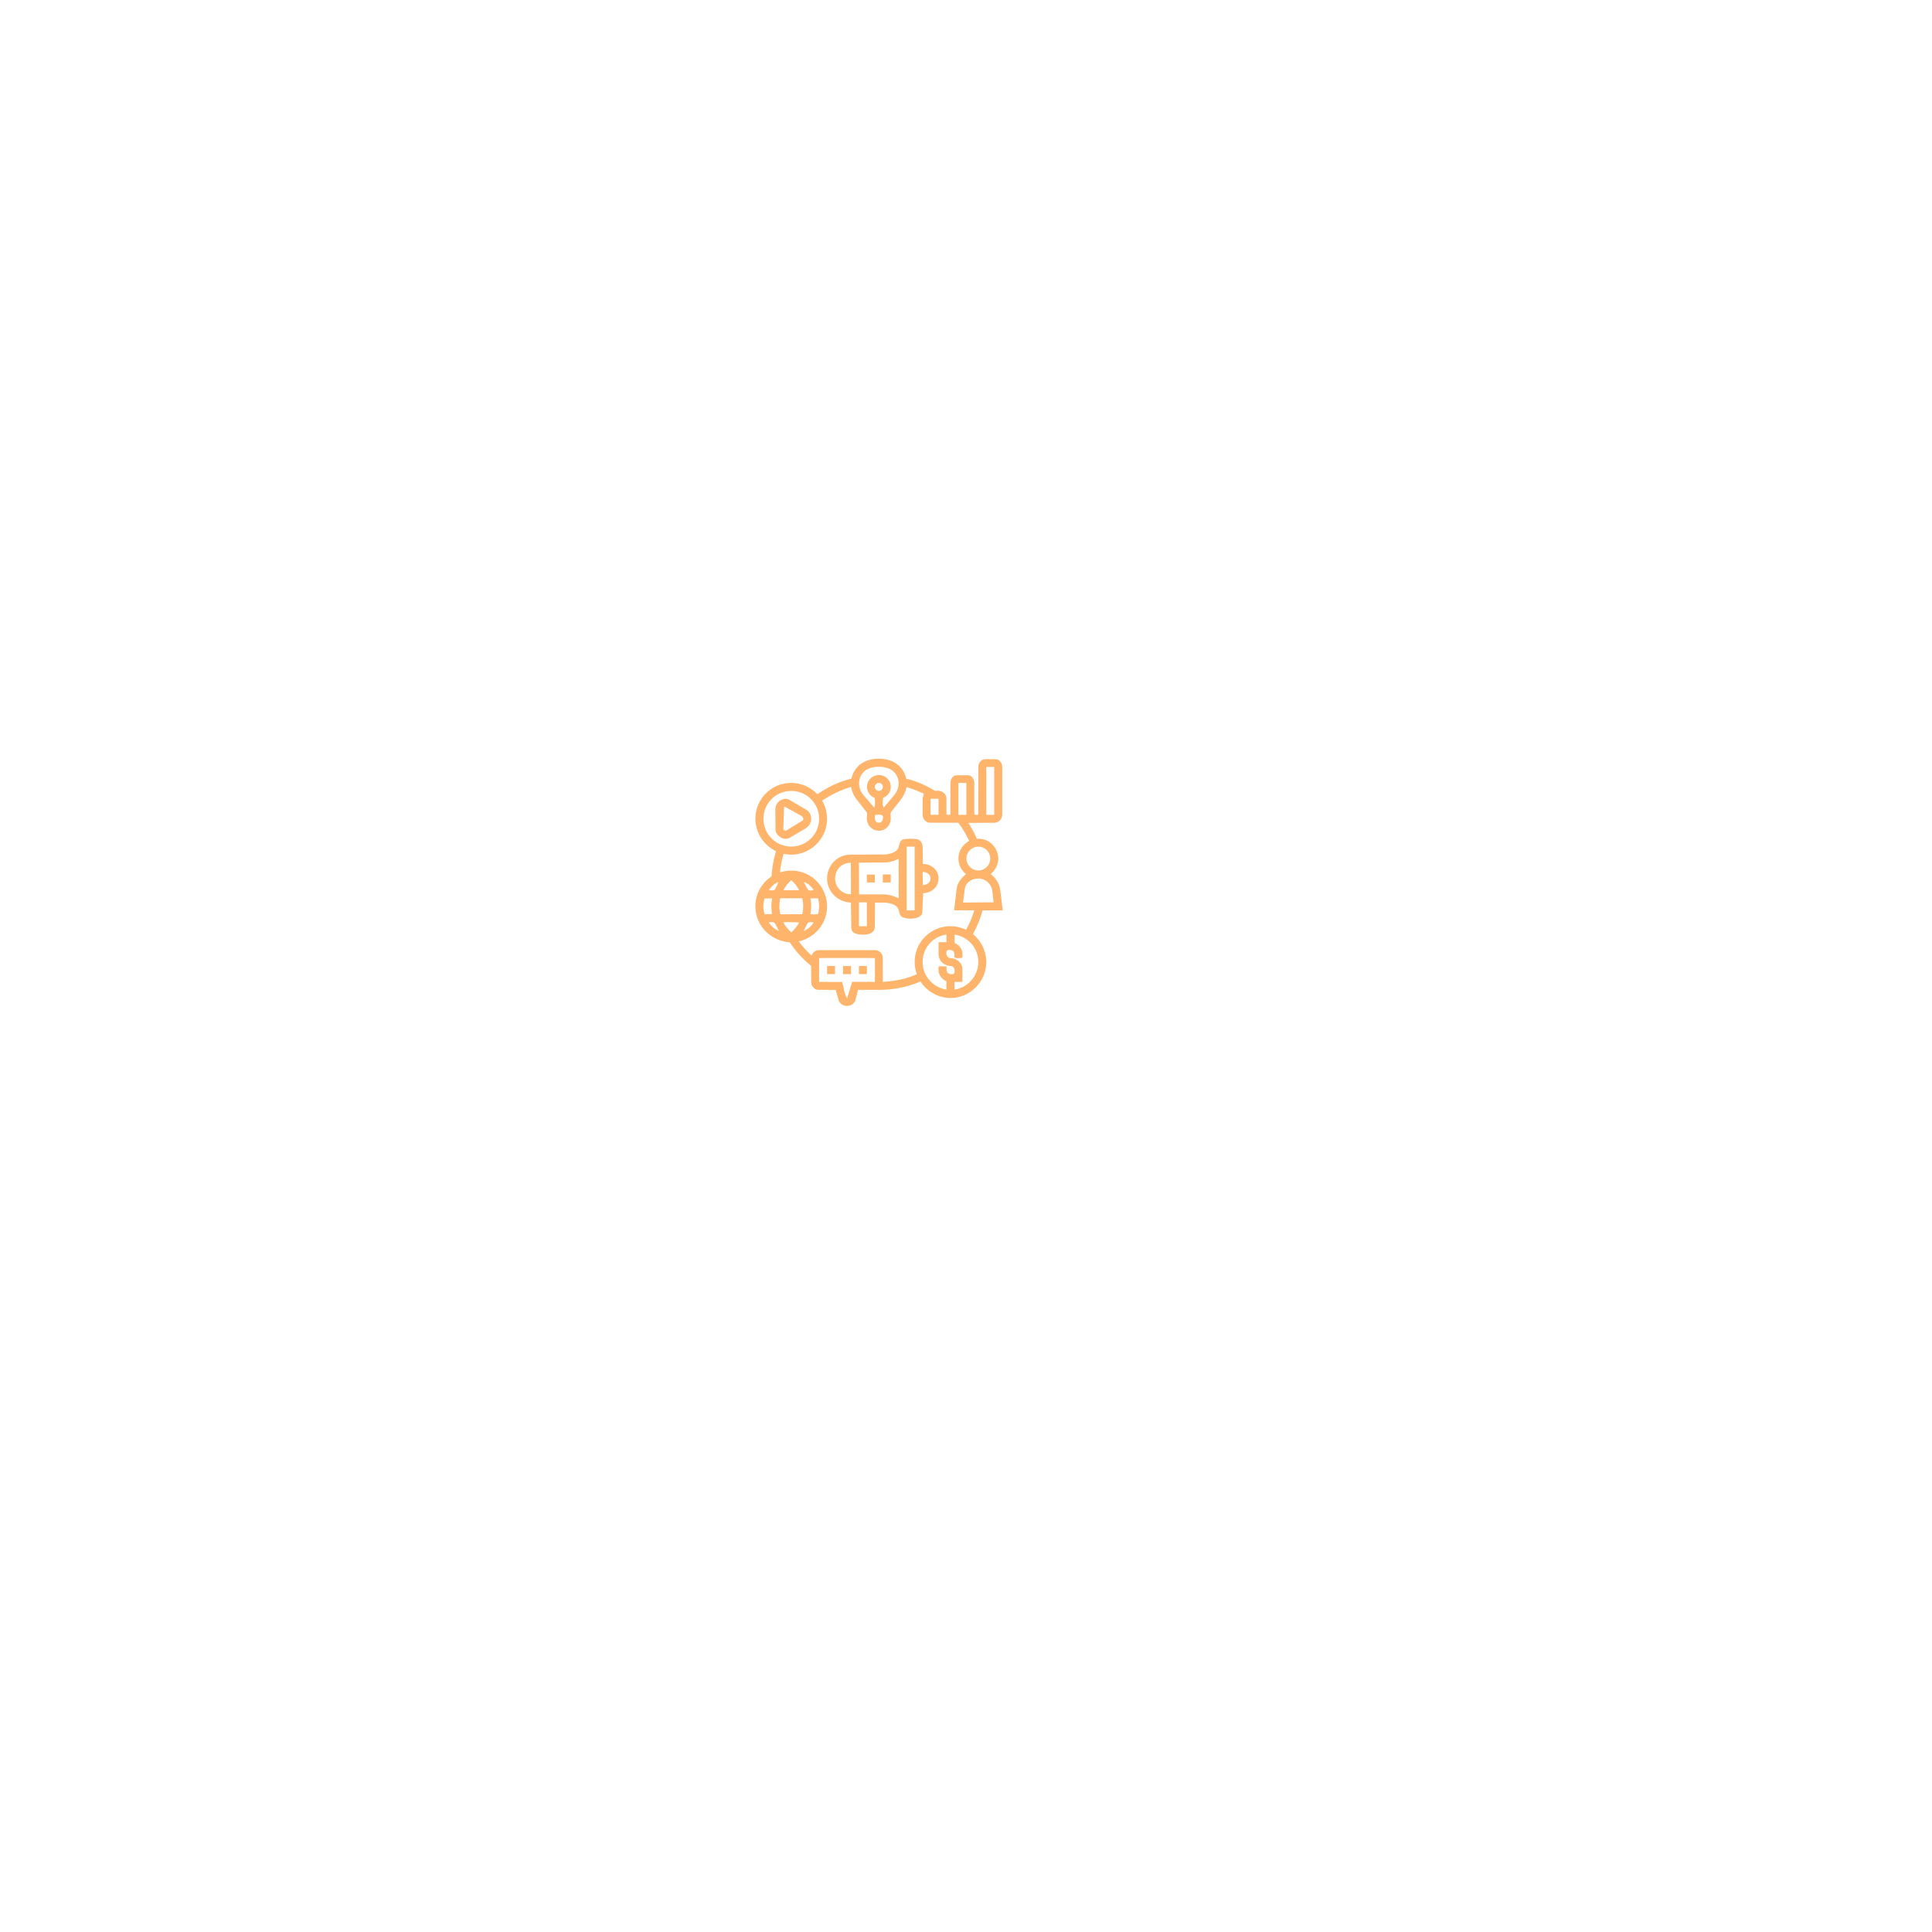
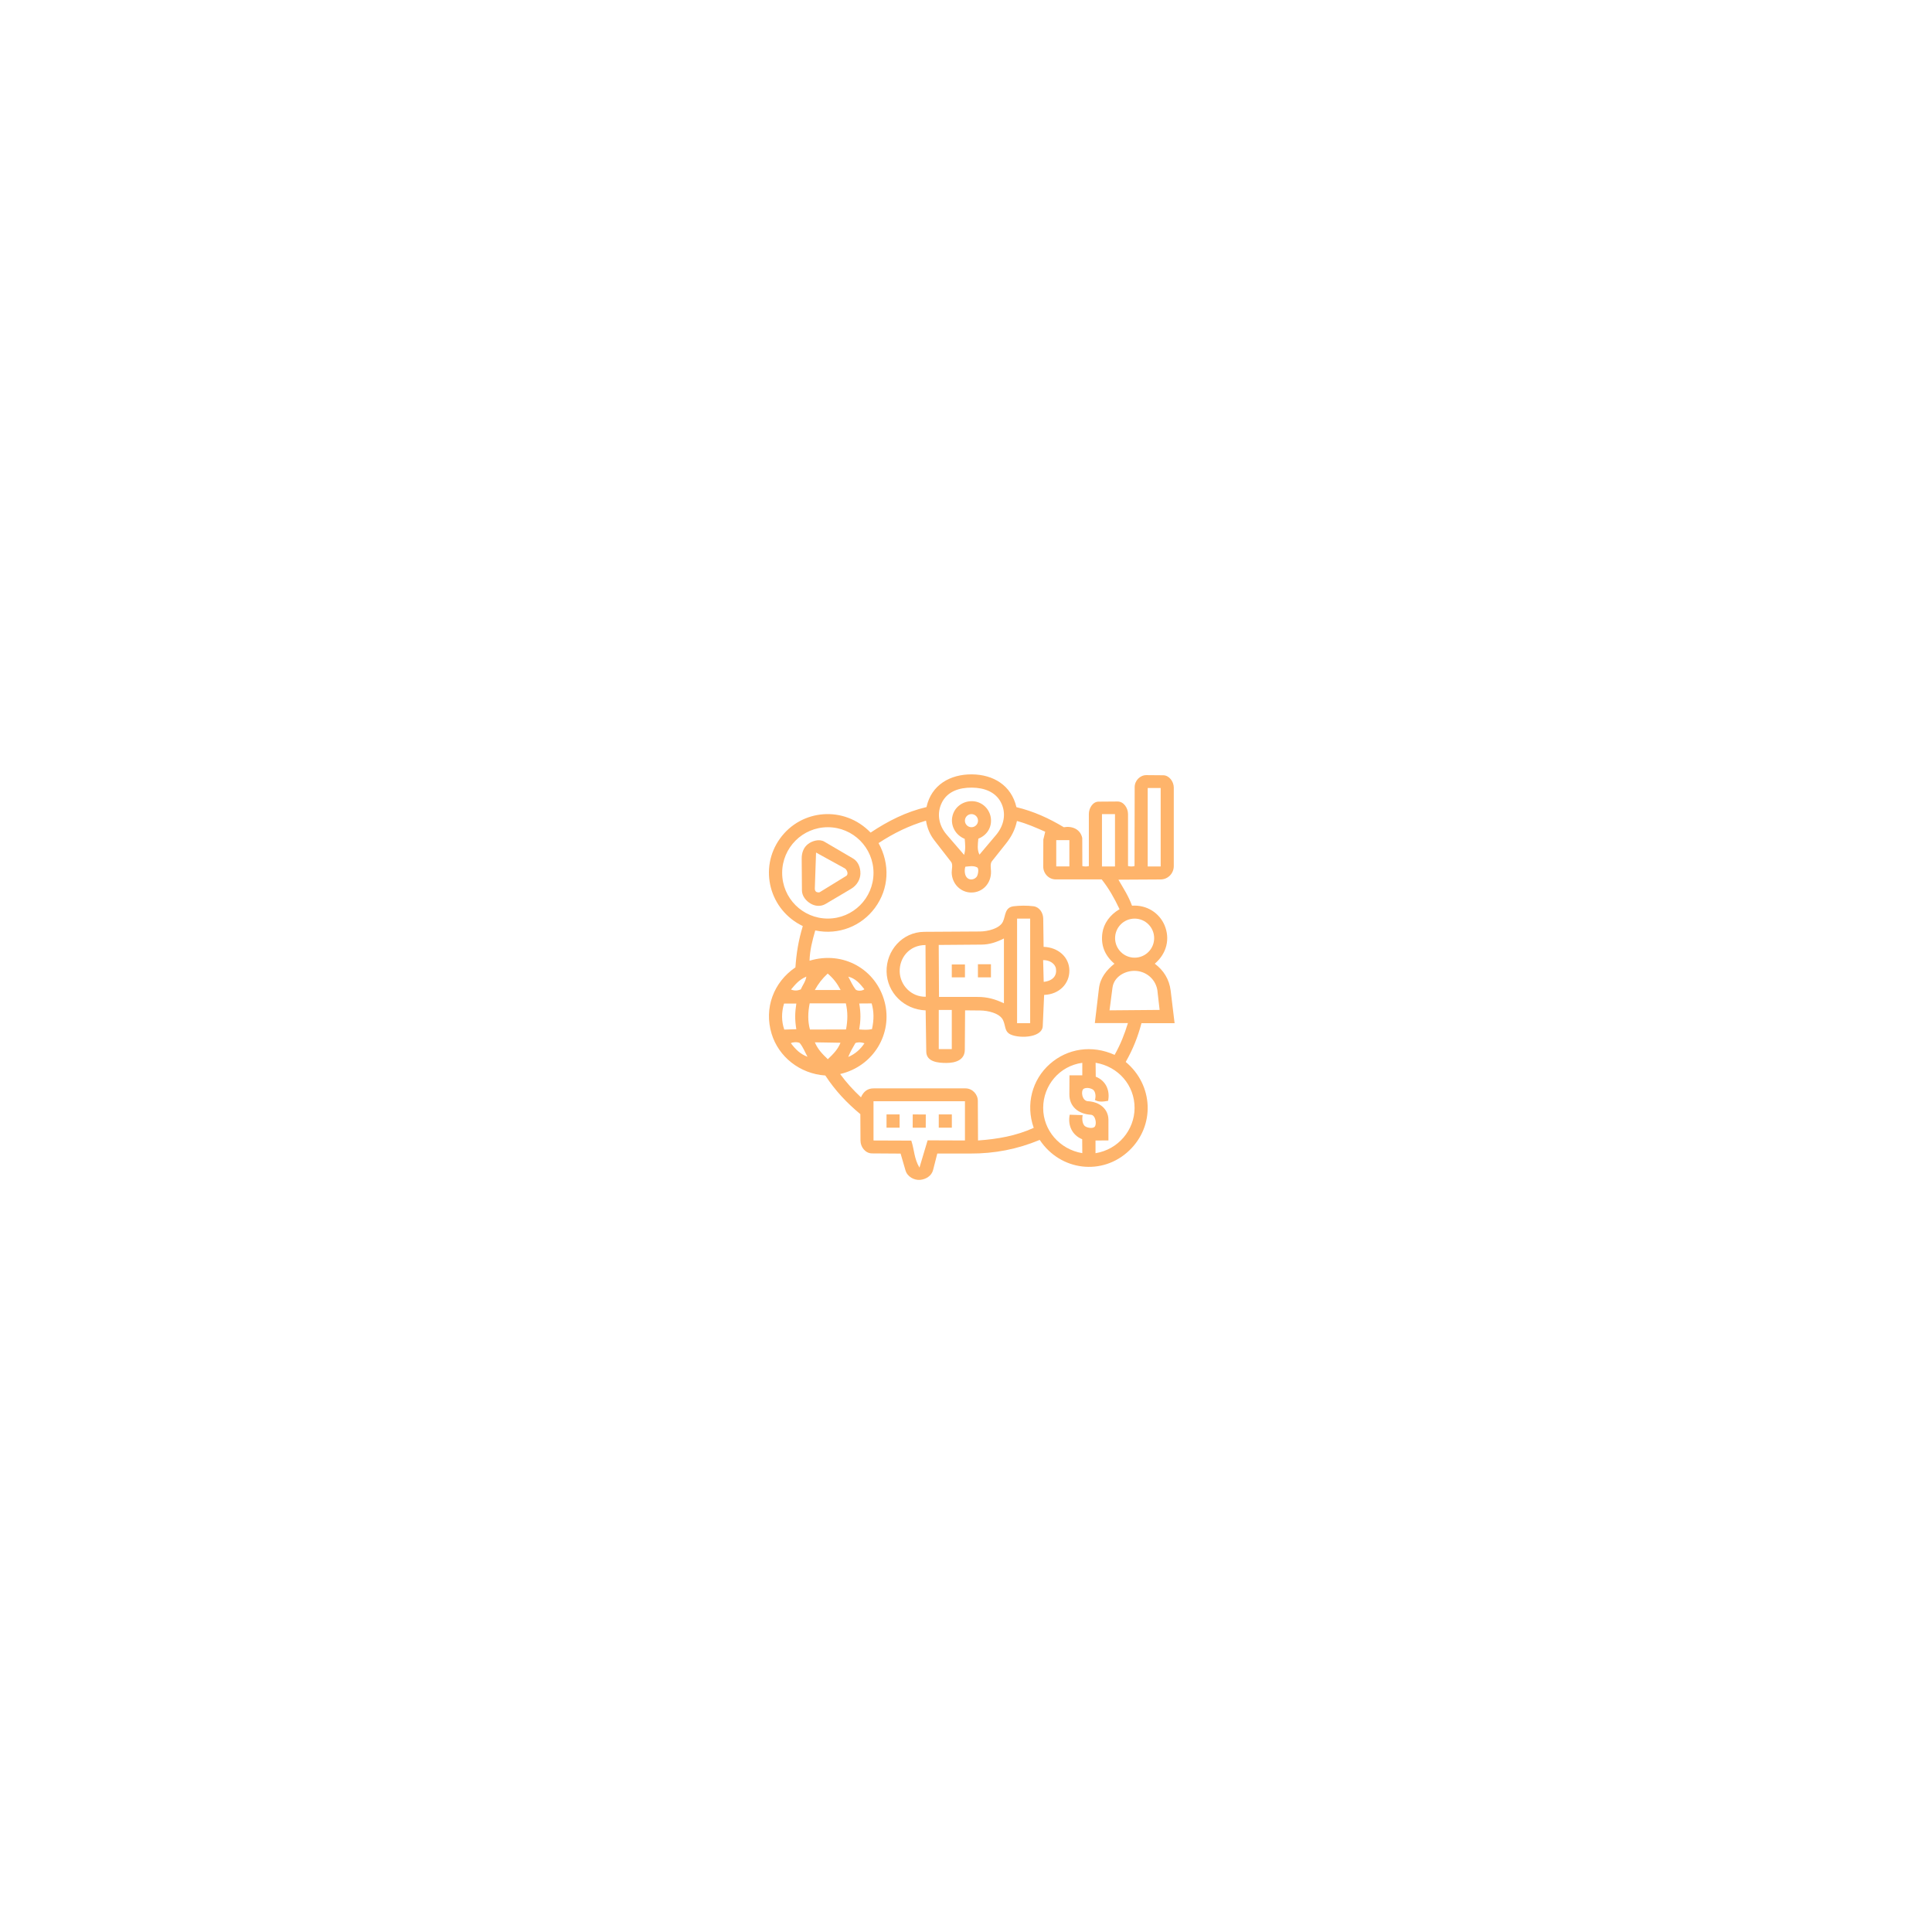
<svg xmlns="http://www.w3.org/2000/svg" id="Capa_1" data-name="Capa 1" viewBox="0 0 100 100" preserveAspectRatio="xMidYMid meet">
  <defs>
    <style>
      .cls-1 {
        fill: none;
      }

      .cls-2 {
        fill: #feb46b;
      }
    </style>
  </defs>
  <g transform="translate(50 50) scale(0.3) translate(-50 -50)">
-     <g transform="translate(10 10) scale(0.5)">
+     <g transform="translate(10 10) scale(0.82)">
      <rect class="cls-1" x="43.05" y="58.03" width="2.74" height="8.24" />
      <path class="cls-1" d="M34.83,49.95c.07,2.9,2.45,5.37,5.48,5.3l-.05-10.88c-3.43,0-5.5,2.69-5.43,5.58Z" />
      <rect class="cls-1" x="59.54" y="38.8" width="2.75" height="22" />
      <path class="cls-1" d="M49.14,30.33c.68.5,1.54.14,1.89-.33.29-.4.53-1.74.09-1.97-.83-.43-1.68-.2-2.48-.14-.23.76-.18,1.94.5,2.44Z" />
      <path class="cls-1" d="M65.01,47.53l.12,4.57c2.03-.22,2.79-1.39,2.58-2.76-.17-1.09-1.37-1.85-2.7-1.82Z" />
      <path class="cls-1" d="M23.27,28.24l-6.05-3.33-.26,7.58c-.01.34.15.55.25.65s.58.24.8.1l5.52-3.39c.63-.39.13-1.39-.27-1.61Z" />
      <path class="cls-1" d="M29.31,29.19c0-5.31-4.3-9.61-9.61-9.61s-9.61,4.3-9.61,9.61,4.3,9.61,9.61,9.61,9.61-4.3,9.61-9.61ZM16.06,35.63c-.88-.52-1.8-1.52-1.81-2.8l-.05-6.68c0-1.32.49-2.38,1.33-3.04.85-.66,2.36-1.14,3.42-.51l6.06,3.55c1.12.65,1.57,2.01,1.54,3.12-.03,1.26-.69,2.51-1.99,3.27l-5.34,3.16c-1.03.61-2.21.49-3.17-.08Z" />
      <path class="cls-1" d="M52.01,44.28l-8.97.07.06,10.94h8.1c2.06-.01,3.73.45,5.57,1.33v-13.64c-1.62.82-3.06,1.28-4.75,1.29ZM48.55,51.17h-2.77v-2.71h2.77v2.71ZM54.04,51.17h-2.74v-2.76h2.74v2.76Z" />
      <path class="cls-1" d="M48.36,25.41c.36-1.23.21-2.28.13-3.37-2-.82-2.94-2.78-2.63-4.55.37-2.11,2.17-3.35,4.02-3.38,2.08-.04,3.72,1.45,4.07,3.31.36,1.92-.58,3.78-2.59,4.58-.13,1.27-.28,2.32.23,3.36l3.49-4.13c1.68-1.99,2.23-4.58,1.01-6.9-1.14-2.18-3.47-3.05-6.1-3.07-2.7-.02-5.13.81-6.31,3.15-1.12,2.23-.71,4.77.99,6.74l3.68,4.27Z" />
      <circle class="cls-1" cx="49.92" cy="18.2" r="1.38" />
      <path class="cls-1" d="M23.49,56.64h-7.61c-.37,1.91-.44,3.7.06,5.51l7.59-.02c.36-1.92.4-3.64-.04-5.49Z" />
      <path class="cls-1" d="M19.68,50.37c-1.14,1.07-1.95,2.09-2.71,3.47h5.43c-.72-1.41-1.52-2.45-2.72-3.47Z" />
      <circle class="cls-1" cx="84.26" cy="42.92" r="4.11" />
      <path class="cls-1" d="M84.51,49.81c-2.19-.12-4.6,1.2-4.91,3.54l-.62,4.76,10.54-.09-.45-3.92c-.29-2.44-2.27-4.16-4.57-4.29Z" />
      <rect class="cls-1" x="87.01" y="11.33" width="2.73" height="16.51" />
      <rect class="cls-1" x="77.39" y="16.82" width="2.74" height="11.02" />
      <path class="cls-1" d="M29.33,77.25v8.25s7.94.03,7.94.03c.64,1.93.59,3.81,1.72,5.68l1.71-5.73,7.86.03v-8.25s-19.23,0-19.23,0ZM34.81,82.8h-2.75v-2.79h2.75v2.79ZM40.31,82.8h-2.75s.01-2.8.01-2.8h2.75s-.01,2.8-.01,2.8ZM45.79,82.8h-2.75v-2.79h2.75v2.79Z" />
      <rect class="cls-1" x="67.77" y="22.3" width="2.76" height="5.53" />
      <path class="cls-1" d="M75.06,80.1c-2.63-.16-4.54-1.72-4.53-4.29l.02-4.01h2.7s0-2.64,0-2.64c-4.81.66-8.22,4.76-8.23,9.49,0,4.71,3.46,8.72,8.23,9.52l-.02-2.93c-2.09-.84-3.08-2.89-2.63-5.16l2.72.09c-.17.93-.03,1.9.51,2.34.39.32,1.59.57,2.02.12.51-.53.21-2.47-.79-2.53Z" />
      <path class="cls-1" d="M76.05,69.13l.03,2.93c2.13.83,3.04,2.88,2.6,5.08-1,.18-1.96.29-2.77-.17.26-.93.06-1.81-.38-2.16-.34-.27-1.3-.56-1.96-.22-.69.36-.4,2.56.85,2.63,2.42.13,4.31,1.59,4.32,3.91v4.34s-2.71.02-2.71.02v2.66c4.81-.77,8.21-4.89,8.22-9.51.02-4.75-3.39-8.71-8.2-9.52Z" />
      <path class="cls-1" d="M66.42,69.4c3.71-3.27,8.86-4.07,13.62-1.91,1.26-2.24,2.08-4.3,2.8-6.69h-6.96s.86-7.28.86-7.28c.27-2.25,1.61-3.9,3.26-5.22-2.15-1.85-2.88-4.04-2.53-6.49.28-1.95,1.57-3.81,3.61-4.98-1.09-2.3-2.24-4.36-3.76-6.26h-9.67c-1.48-.01-2.63-1.27-2.63-2.72l.02-5.67.4-1.65c-1.98-.86-3.68-1.65-5.95-2.26-.39,1.87-1.16,3.31-2.31,4.75l-2.95,3.71c-.4.51-.22,1.46-.2,2.09.1,2.57-1.77,4.53-4.19,4.5-2.15-.03-4.02-1.76-4.08-4.2-.02-.61.29-1.7-.12-2.24l-3.51-4.52c-.97-1.25-1.51-2.58-1.78-4.16-3.58,1.06-6.71,2.58-9.98,4.72,2.46,4.43,2.21,9.62-.76,13.63-2.84,3.83-7.62,5.78-12.56,4.75-.62,2.21-1.13,4.07-1.2,6.37,7.11-2.15,14,1.83,15.79,8.63,1.76,6.69-2.33,13.59-9.35,15.21,1.33,1.83,2.69,3.31,4.38,4.9.55-1.26,1.43-1.89,2.67-1.89h19.33c1.44.01,2.58,1.26,2.59,2.65l.04,8.33c4.14-.29,8-.97,11.71-2.65-1.74-4.92-.33-10.15,3.4-13.44ZM64.92,61.4c-.12,2.63-5.54,2.67-7.12,1.57-.88-.61-.72-1.69-1.22-2.79-.69-1.52-3.28-2.04-4.81-2.06l-3.19-.03-.06,8.31c-.01,2.14-1.94,2.75-3.87,2.76-1.74,0-4.2-.22-4.24-2.38l-.13-8.68c-4.58-.18-8.12-3.75-8.22-8.14-.1-4.42,3.31-8.36,7.92-8.39l11.74-.07c1.56,0,4.15-.59,4.83-2.09.57-1.25.33-2.97,2.24-3.22,1.23-.16,2.83-.19,4.19,0,1.27.16,2.02,1.4,2.04,2.6l.08,5.94c3.04.1,5.38,2.13,5.42,4.94.04,2.8-2.16,5.05-5.31,5.15l-.29,6.56Z" />
      <rect class="cls-2" x="32.06" y="80.01" width="2.75" height="2.79" />
      <rect class="cls-2" x="37.54" y="80.03" width="2.79" height="2.75" transform="translate(-42.62 120.02) rotate(-89.77)" />
      <rect class="cls-2" x="43.05" y="80.01" width="2.75" height="2.79" />
      <path class="cls-2" d="M70.53,49.69c-.04-2.81-2.38-4.84-5.42-4.94l-.08-5.94c-.02-1.2-.77-2.43-2.04-2.6-1.36-.18-2.95-.15-4.19,0-1.9.25-1.66,1.97-2.24,3.22-.69,1.5-3.27,2.08-4.83,2.09l-11.74.07c-4.62.03-8.02,3.97-7.92,8.39.1,4.39,3.64,7.96,8.22,8.14l.13,8.68c.03,2.16,2.49,2.38,4.24,2.38,1.93,0,3.85-.62,3.87-2.76l.06-8.31,3.19.03c1.53.01,4.12.54,4.81,2.06.5,1.09.34,2.17,1.22,2.79,1.58,1.1,7,1.06,7.12-1.57l.29-6.56c3.16-.1,5.35-2.35,5.31-5.15ZM34.83,49.95c-.07-2.89,2.01-5.58,5.43-5.58l.05,10.88c-3.03.06-5.41-2.41-5.48-5.3ZM45.79,66.27h-2.74v-8.24h2.74v8.24ZM51.2,55.28h-8.1s-.06-10.93-.06-10.93l8.97-.07c1.69-.01,3.13-.48,4.75-1.29v13.64c-1.84-.88-3.5-1.35-5.56-1.34ZM62.28,60.81h-2.75v-22h2.75v22ZM65.13,52.11l-.12-4.57c1.33-.03,2.54.73,2.7,1.82.21,1.37-.55,2.53-2.58,2.76Z" />
      <rect class="cls-2" x="45.79" y="48.46" width="2.77" height="2.71" />
      <rect class="cls-2" x="51.29" y="48.41" width="2.74" height="2.76" />
      <path class="cls-2" d="M82.39,68.96c1.56-2.75,2.55-5.28,3.31-8.15h6.97s-.83-6.86-.83-6.86c-.29-2.37-1.48-4.27-3.34-5.65,2.53-2.16,3.26-5.26,2.05-8.11-1.08-2.53-3.68-4.31-6.84-4.1-.79-2.13-1.73-3.51-2.86-5.47l8.86-.05c1.55,0,2.79-1.25,2.79-2.83V11.23c-.01-1.27-.98-2.57-2.22-2.58l-3.56-.03c-1.31,0-2.45,1.14-2.45,2.52l-.03,16.61c-.38.1-.76.14-1.37,0v-10.93c0-1.28-.9-2.66-2.21-2.65l-3.99.03c-1.22,0-2.04,1.39-2.04,2.59v10.97c-.46.1-.82.12-1.37,0l-.02-5.91c-.38-1.82-2.06-2.58-3.88-2.27-3.15-1.89-6.34-3.35-9.97-4.22-1.07-4.6-4.87-6.87-9.39-6.9-4.52-.03-8.51,2.18-9.53,6.88-4.29,1.01-8.07,2.91-11.76,5.37-5.55-5.75-14.6-4.96-19.07,1.26-4.48,6.22-2.27,15.01,4.8,18.41-.9,2.98-1.35,5.7-1.55,8.69-4.59,3.11-6.64,8.58-5.02,13.94,1.46,4.86,5.94,8.45,11.31,8.81,2.1,3.21,4.52,5.76,7.37,8.13l.03,5.57c0,1.34,1.02,2.68,2.41,2.69l6.03.04,1.03,3.54c.39,1.34,1.83,2.1,3.08,1.99,1.18-.11,2.41-.81,2.73-2.09l.88-3.45h6.94c5.09.02,9.89-.9,14.61-2.87,4.37,6.56,13.22,7.6,18.83,2.24,5.48-5.24,5.1-13.78-.73-18.64ZM87.01,11.33h2.73v16.51h-2.73V11.33ZM89.07,54.1l.45,3.92-10.54.09.62-4.76c.3-2.34,2.72-3.67,4.91-3.54,2.3.13,4.28,1.85,4.57,4.29ZM84.26,38.81c2.27,0,4.11,1.84,4.11,4.11s-1.84,4.11-4.11,4.11-4.11-1.84-4.11-4.11,1.84-4.11,4.11-4.11ZM77.39,16.82h2.74v11.02h-2.74v-11.02ZM67.77,22.3h2.76v5.53h-2.76v-5.53ZM43.7,14.4c1.18-2.34,3.61-3.17,6.31-3.15,2.63.02,4.95.9,6.1,3.07,1.22,2.32.67,4.91-1.01,6.9l-3.49,4.13c-.51-1.03-.36-2.09-.23-3.36,2.01-.8,2.95-2.66,2.59-4.58-.35-1.86-1.99-3.35-4.07-3.31-1.85.04-3.65,1.27-4.02,3.38-.31,1.77.63,3.73,2.63,4.55.09,1.1.23,2.14-.13,3.37l-3.68-4.27c-1.69-1.97-2.11-4.51-.99-6.74ZM51.12,28.03c.44.23.2,1.58-.09,1.97-.35.47-1.2.83-1.89.33-.68-.5-.73-1.68-.5-2.44.79-.06,1.65-.29,2.48.14ZM48.55,18.2c0-.76.62-1.38,1.38-1.38s1.38.62,1.38,1.38-.62,1.38-1.38,1.38-1.38-.62-1.38-1.38ZM10.1,29.19c0-5.31,4.3-9.61,9.61-9.61s9.61,4.3,9.61,9.61-4.3,9.61-9.61,9.61-9.61-4.3-9.61-9.61ZM15.19,51.02c-.19,1.1-.73,1.67-1.18,2.69-.7.27-1.29.32-2.05.02.92-1.07,1.66-2.05,3.24-2.72ZM10.54,62.15c-.6-1.71-.61-3.64-.04-5.47h2.58c-.29,1.92-.34,3.34,0,5.4l-2.54.08ZM11.93,65.02c.39-.23,1.3-.3,1.85-.05.72.85,1.08,1.86,1.65,2.91-1.53-.58-2.49-1.53-3.5-2.86ZM15.89,56.64h7.61c.43,1.85.4,3.57.04,5.49l-7.59.02c-.5-1.81-.43-3.6-.06-5.51ZM16.97,53.84c.76-1.38,1.57-2.4,2.71-3.47,1.2,1.02,2,2.07,2.72,3.46h-5.43ZM19.7,68.39c-1.17-1.13-2.08-2.04-2.72-3.55l5.39.09c-.54,1.38-1.51,2.37-2.67,3.47ZM40.7,85.47l-1.71,5.73c-1.13-1.87-1.08-3.75-1.72-5.68l-7.95-.03v-8.25s19.24,0,19.24,0v8.25s-7.86-.03-7.86-.03ZM63.02,82.84c-3.71,1.68-7.57,2.36-11.71,2.65l-.04-8.33c0-1.39-1.15-2.63-2.59-2.63h-19.33c-1.24-.01-2.11.62-2.67,1.88-1.69-1.6-3.05-3.08-4.38-4.9,7.03-1.63,11.12-8.52,9.35-15.21-1.79-6.8-8.68-10.78-15.79-8.63.07-2.3.58-4.16,1.2-6.37,4.95,1.03,9.73-.92,12.56-4.75,2.97-4.01,3.22-9.2.76-13.63,3.27-2.14,6.4-3.65,9.98-4.72.27,1.58.81,2.91,1.78,4.16l3.51,4.52c.42.54.11,1.63.12,2.24.06,2.44,1.94,4.18,4.08,4.2,2.42.03,4.29-1.93,4.19-4.5-.03-.64-.21-1.59.2-2.09l2.95-3.71c1.14-1.44,1.91-2.88,2.31-4.75,2.27.61,3.97,1.4,5.95,2.26l-.4,1.65-.02,5.67c0,1.46,1.15,2.71,2.63,2.71h9.67c1.52,1.92,2.67,3.97,3.76,6.27-2.04,1.17-3.33,3.04-3.61,4.98-.35,2.45.37,4.65,2.53,6.49-1.65,1.32-3,2.97-3.26,5.22l-.86,7.27h6.96c-.73,2.39-1.55,4.46-2.8,6.69-4.76-2.15-9.91-1.36-13.62,1.91-3.73,3.29-5.14,8.52-3.4,13.44ZM26.31,56.67l2.62-.02c.49,1.72.51,3.37.07,5.41-.94.2-1.71.14-2.68.07.3-1.82.36-3.42,0-5.45ZM25.53,53.69c-.62-.82-.95-1.62-1.52-2.67,1.49.38,2.37,1.36,3.39,2.65-.52.43-1.6.38-1.87.02ZM25.5,65.01c.3-.18,1.07-.27,1.91.03-.78,1.19-1.89,2.24-3.41,2.88.48-1.17.98-2.01,1.5-2.91ZM73.83,82.5c-.54-.44-.68-1.41-.51-2.34l-2.72-.09c-.45,2.27.54,4.32,2.63,5.16l.02,2.93c-4.77-.8-8.24-4.82-8.23-9.52,0-4.73,3.42-8.83,8.23-9.49v2.63s-2.7,0-2.7,0l-.02,4.01c-.01,2.57,1.9,4.13,4.53,4.29.99.06,1.29,1.99.79,2.53-.43.45-1.63.19-2.02-.12ZM76.03,88.16v-2.66s2.72-.02,2.72-.02v-4.34c-.02-2.32-1.91-3.79-4.33-3.91-1.26-.07-1.54-2.27-.85-2.63.66-.35,1.62-.05,1.96.22.44.35.65,1.23.38,2.16.81.47,1.78.35,2.77.17.44-2.2-.48-4.25-2.6-5.08l-.03-2.93c4.81.8,8.22,4.77,8.2,9.52-.02,4.62-3.41,8.73-8.22,9.51Z" />
      <path class="cls-2" d="M26.56,29.28c.03-1.12-.43-2.47-1.54-3.12l-6.06-3.55c-1.06-.62-2.57-.15-3.42.51-.85.65-1.34,1.72-1.33,3.04l.05,6.68c0,1.29.93,2.28,1.81,2.8.95.57,2.14.69,3.17.08l5.34-3.16c1.3-.77,1.96-2.02,1.99-3.27ZM23.54,29.85l-5.52,3.39c-.22.14-.69,0-.8-.1s-.26-.31-.25-.65l.26-7.58,6.05,3.33c.4.22.9,1.22.27,1.61Z" />
    </g>
  </g>
</svg>
